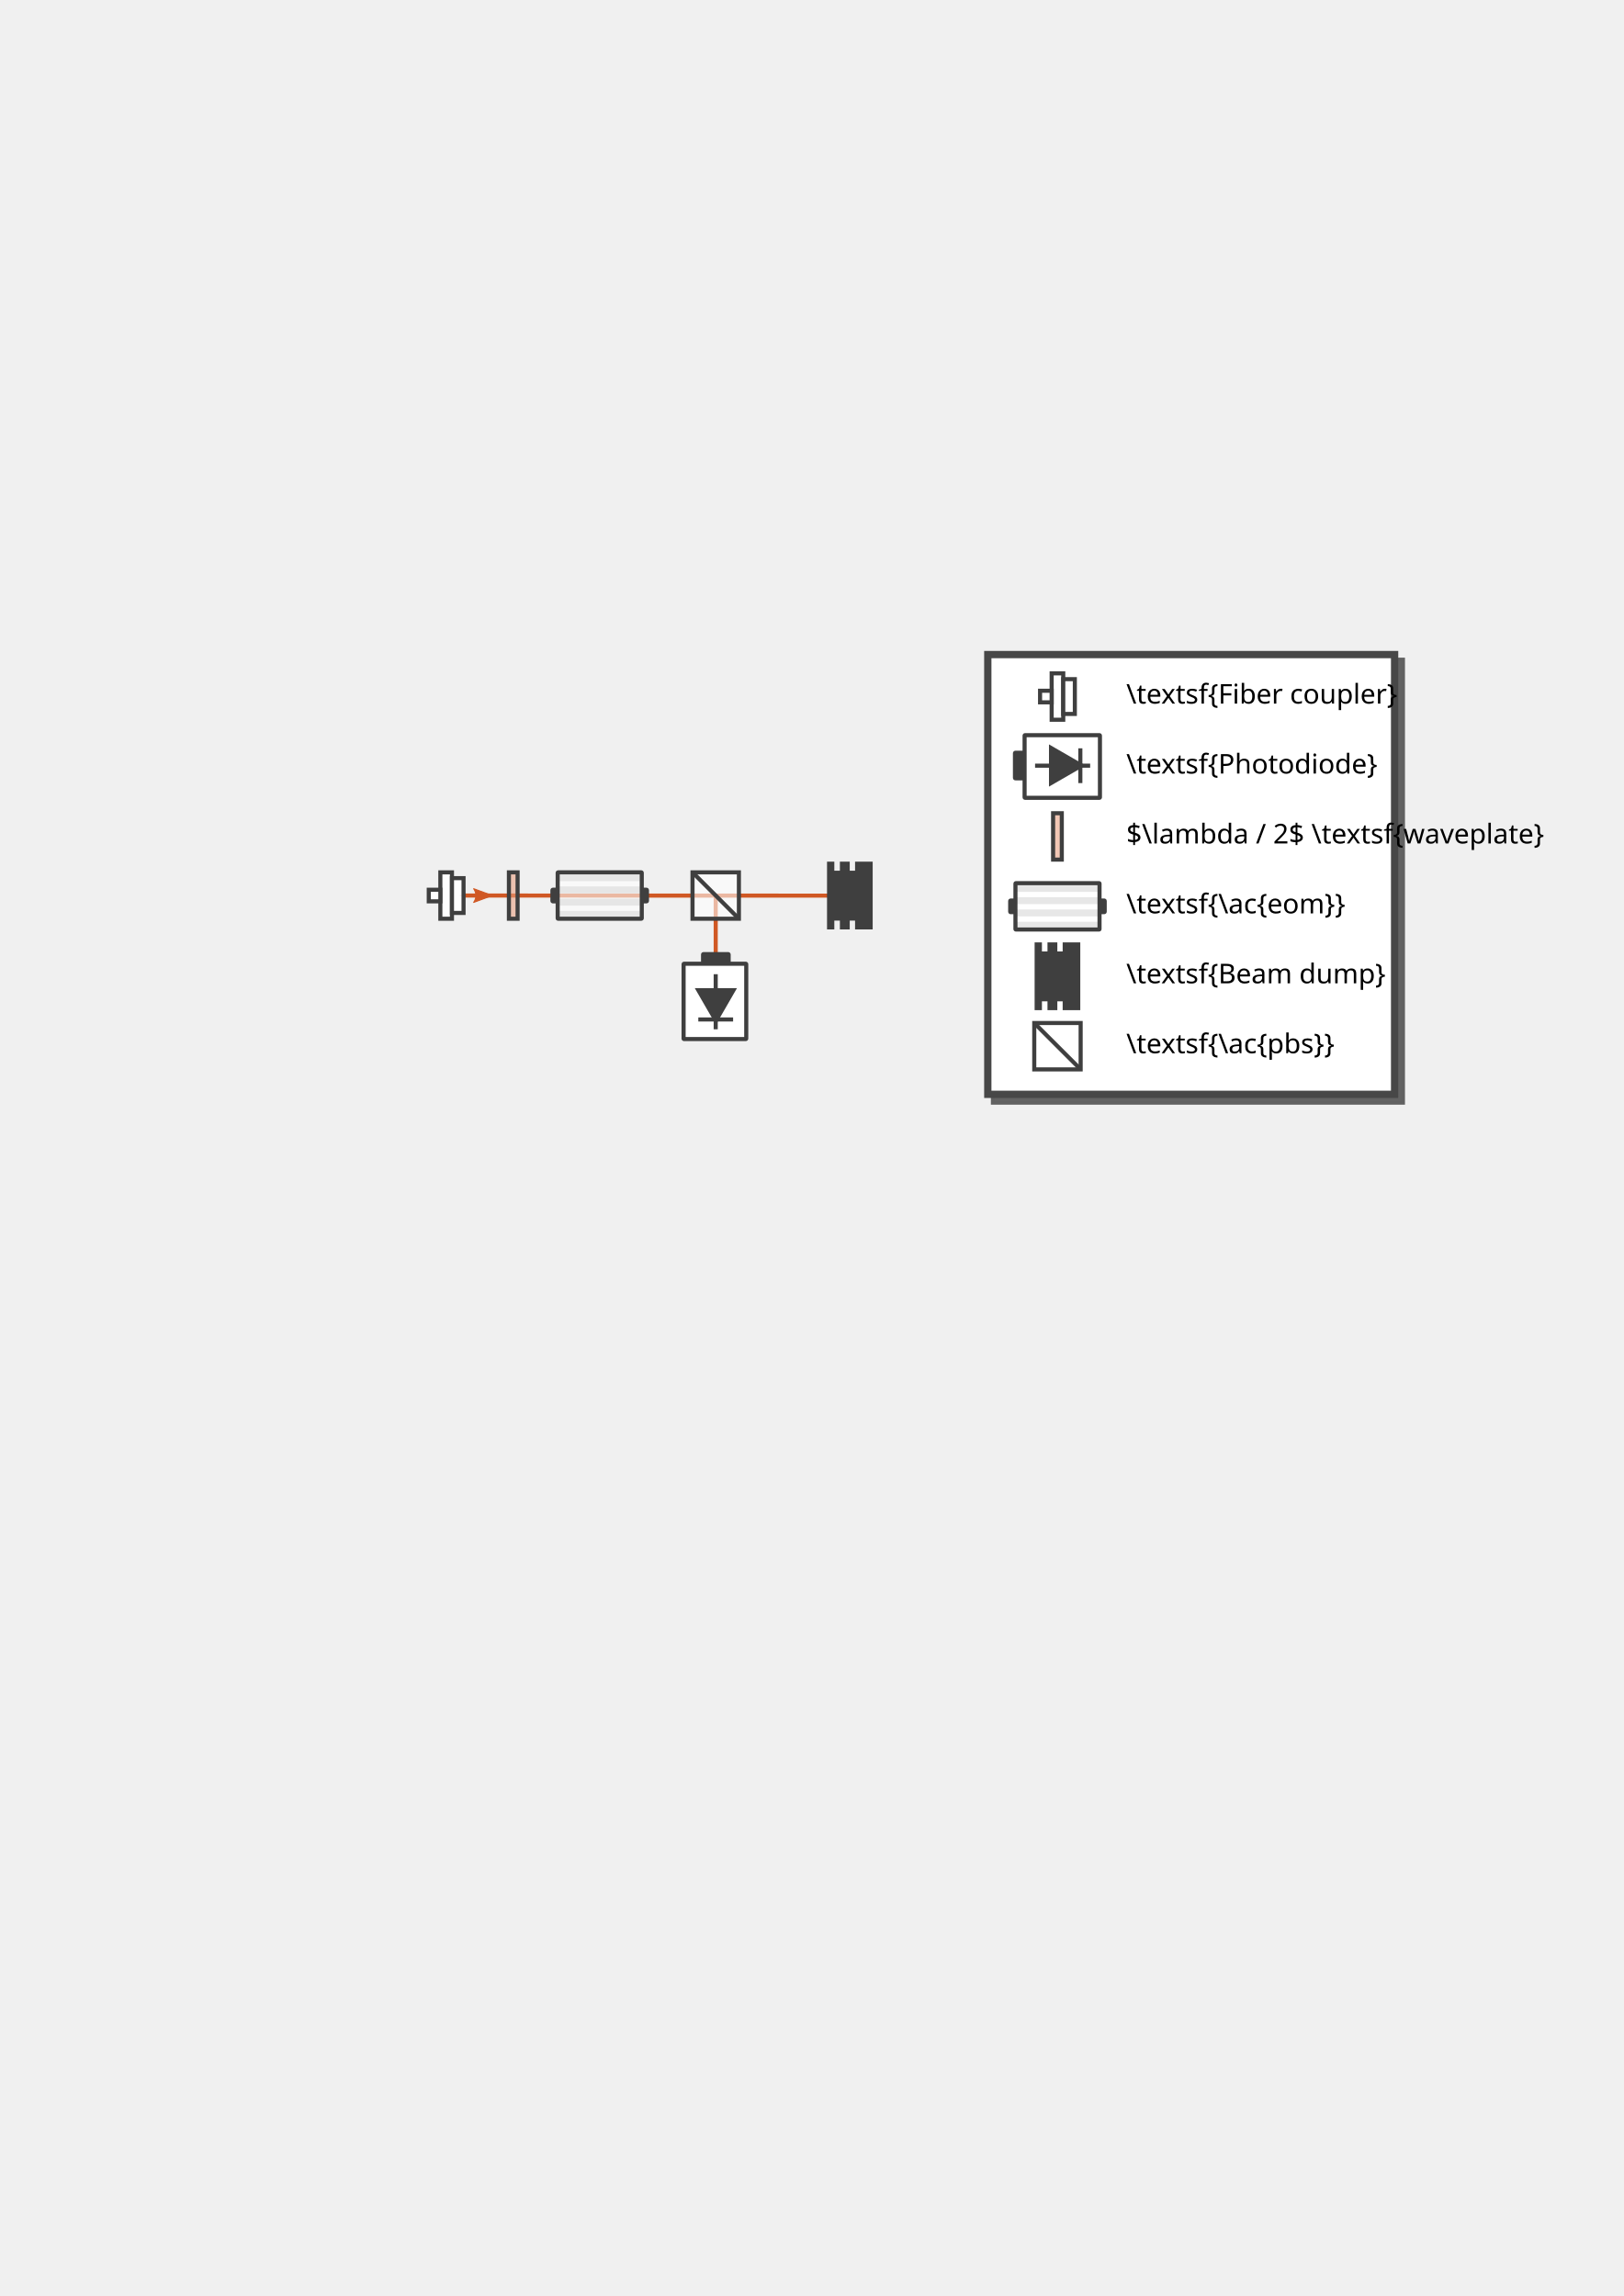
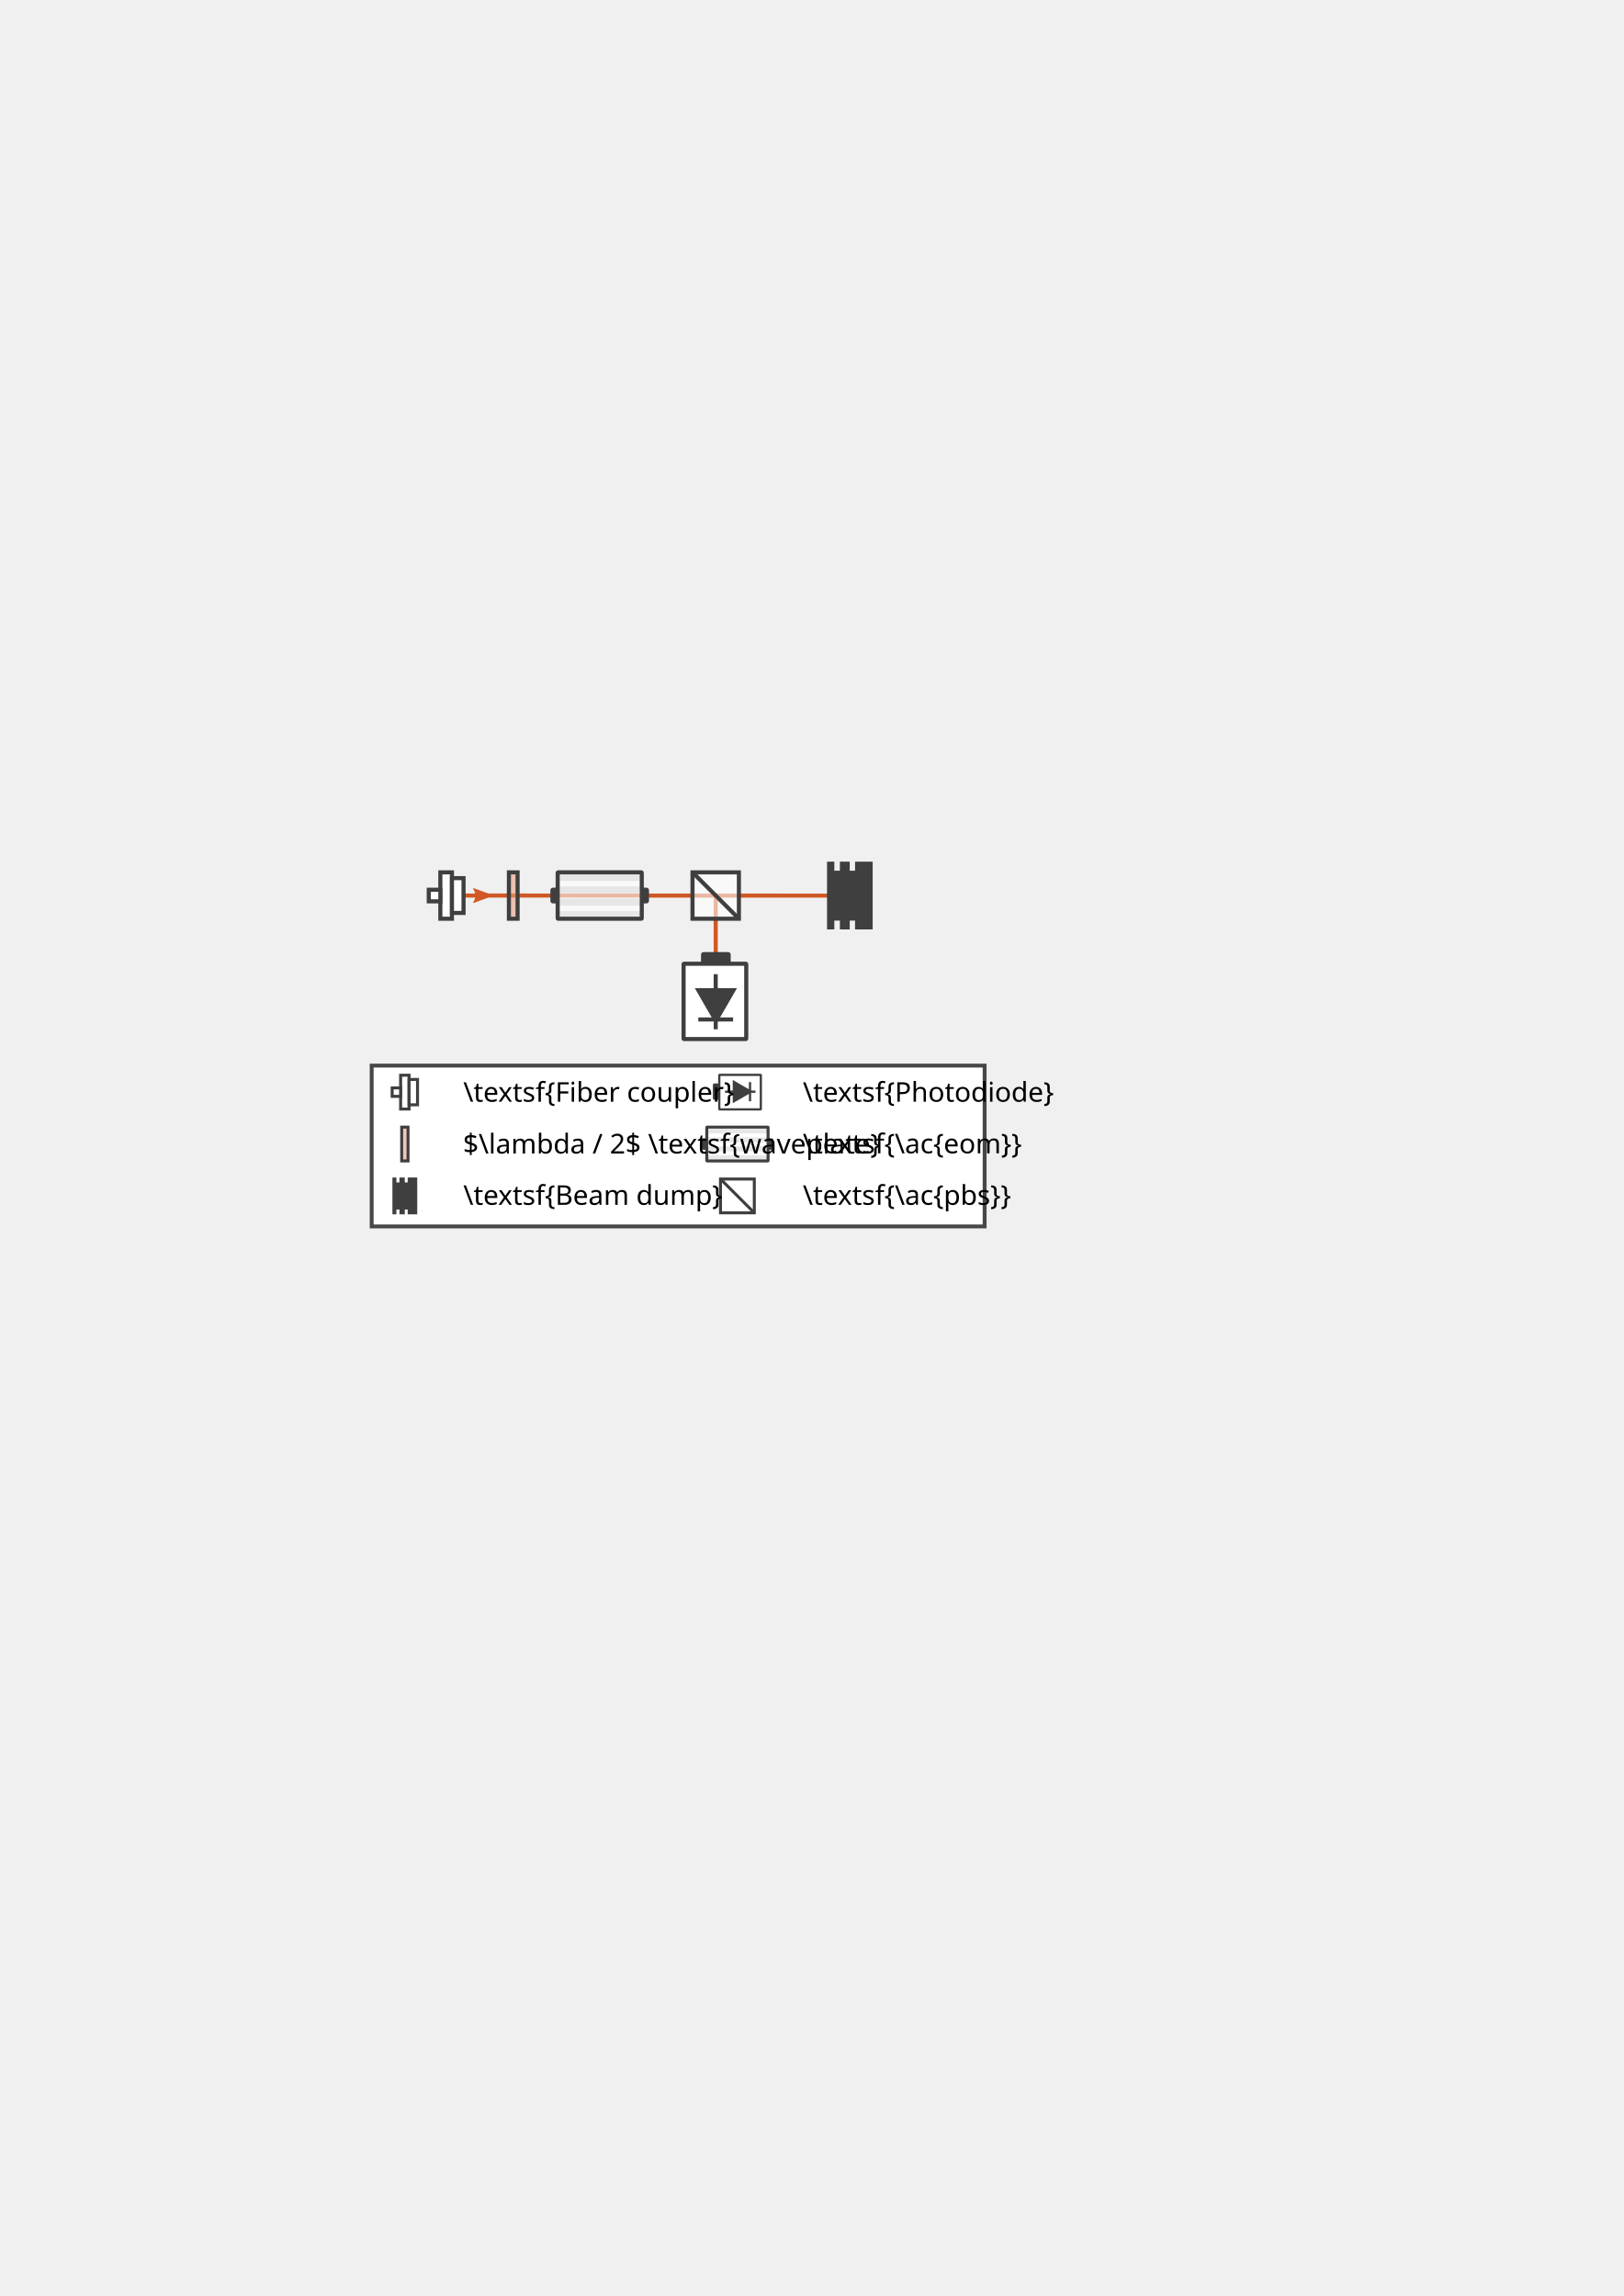
<svg xmlns="http://www.w3.org/2000/svg" width="210mm" height="297mm" viewBox="0 0 210 297" version="1.1" id="svg7896">
  <defs id="defs7890">
    <marker orient="auto" refY="0" refX="0" id="Arrow2Lstart" style="overflow:visible">
      <path id="path1680" style="fill:#d05824;fill-opacity:1;fill-rule:evenodd;stroke:#d05824;stroke-width:0.625;stroke-linejoin:round;stroke-opacity:1" d="M 8.719,4.034 -2.207,0.016 8.719,-4.002 c -1.745,2.372 -1.735,5.617 -6e-7,8.035 z" transform="matrix(1.1,0,0,1.1,1.1,0)" />
    </marker>
  </defs>
  <g id="layer1">
    <path style="fill:none;fill-opacity:1;stroke:#d05824;stroke-width:0.2;stroke-linecap:butt;stroke-linejoin:miter;stroke-miterlimit:4;stroke-dasharray:none;stroke-opacity:1;marker-start:url(#Arrow2Lstart)" d="M 63.401,115.847 H 59.476" id="path16035-9-8-5-5" />
-     <rect style="opacity:1;vector-effect:none;fill:#ffffff;fill-opacity:1;stroke:#474747;stroke-width:0.942;stroke-linecap:butt;stroke-linejoin:miter;stroke-miterlimit:4;stroke-dasharray:none;stroke-dashoffset:0;stroke-opacity:0.84;paint-order:normal" id="rect13165-2" width="52.615" height="56.885" x="128.625" y="85.541" rx="0" ry="0" />
-     <rect style="opacity:1;vector-effect:none;fill:#ffffff;fill-opacity:1;stroke:#474747;stroke-width:0.942;stroke-linecap:butt;stroke-linejoin:miter;stroke-miterlimit:4;stroke-dasharray:none;stroke-dashoffset:0;stroke-opacity:1;paint-order:normal" id="rect13165" width="52.615" height="56.885" x="127.756" y="84.672" rx="0" ry="0" />
+     <rect style="opacity:1;vector-effect:none;fill:#ffffff;fill-opacity:1;stroke:#474747;stroke-width:0.5;stroke-linecap:butt;stroke-linejoin:miter;stroke-miterlimit:4;stroke-dasharray:none;stroke-dashoffset:0;stroke-opacity:1;paint-order:normal" id="rect13165" width="79.275" height="20.804" x="48.071" y="137.841" rx="0" ry="0" />
    <path style="display:inline;fill:none;fill-opacity:1;stroke:#d05824;stroke-width:0.529;stroke-linecap:round;stroke-linejoin:miter;stroke-miterlimit:4;stroke-dasharray:none;stroke-opacity:1;enable-background:new" d="m 92.565,115.843 0,10.176" id="path4642-3" />
    <path style="display:inline;fill:none;fill-opacity:1;stroke:#d05824;stroke-width:0.529;stroke-linecap:round;stroke-linejoin:miter;stroke-miterlimit:4;stroke-dasharray:none;stroke-opacity:1;enable-background:new" d="m 59.943,115.843 49.362,0.012" id="path4642" />
    <g style="display:inline;opacity:1;enable-background:new" id="g3300" transform="matrix(0.2645833,0,0,0.2645833,55.35392,112.7439)">
      <g id="g3230" style="fill:none;stroke:#3f3f3f;stroke-width:2;stroke-miterlimit:4;stroke-dasharray:none;stroke-opacity:1">
        <linearGradient gradientTransform="matrix(-0.8,0,0,-0.8,-254.9407,-236.2836)" y2="-324.17" x2="-329.772" y1="-295.824" x1="-329.772" gradientUnits="userSpaceOnUse" id="XMLID_4_">
          <stop id="stop3233" style="stop-color:#FFFFFF" offset="0" />
          <stop id="stop3235" style="stop-color:#C4C4C4" offset="0.131" />
          <stop id="stop3237" style="stop-color:#5C5C5C" offset="0.375" />
          <stop id="stop3239" style="stop-color:#1A1A1A" offset="0.544" />
          <stop id="stop3241" style="stop-color:#000000" offset="0.624" />
          <stop id="stop3243" style="stop-color:#151515" offset="0.666" />
          <stop id="stop3245" style="stop-color:#4C4C4C" offset="0.753" />
          <stop id="stop3247" style="stop-color:#A2A2A2" offset="0.876" />
          <stop id="stop3249" style="stop-color:#FFFFFF" offset="1" />
        </linearGradient>
        <rect id="rect3251" height="22.677" width="5.668" y="0.375" x="6.042" style="fill:#ffffff;fill-opacity:0.922;stroke:#3f3f3f;stroke-width:2;stroke-miterlimit:4;stroke-dasharray:none;stroke-opacity:1" />
        <linearGradient gradientTransform="matrix(-0.8,0,0,-0.8,-254.9407,-236.2836)" y2="-320.627" x2="-336.857" y1="-299.366" x1="-336.857" gradientUnits="userSpaceOnUse" id="XMLID_5_">
          <stop id="stop3254" style="stop-color:#FFFFFF" offset="0" />
          <stop id="stop3256" style="stop-color:#C4C4C4" offset="0.131" />
          <stop id="stop3258" style="stop-color:#5C5C5C" offset="0.375" />
          <stop id="stop3260" style="stop-color:#1A1A1A" offset="0.544" />
          <stop id="stop3262" style="stop-color:#000000" offset="0.624" />
          <stop id="stop3264" style="stop-color:#151515" offset="0.666" />
          <stop id="stop3266" style="stop-color:#4C4C4C" offset="0.753" />
          <stop id="stop3268" style="stop-color:#A2A2A2" offset="0.876" />
          <stop id="stop3270" style="stop-color:#FFFFFF" offset="1" />
        </linearGradient>
        <rect id="rect3272" height="17.009" width="5.668" y="3.209" x="11.711" style="fill:#ffffff;fill-opacity:0.922;stroke:#3f3f3f;stroke-width:2;stroke-miterlimit:4;stroke-dasharray:none;stroke-opacity:1" />
        <linearGradient gradientTransform="matrix(-0.8,0,0,-0.8,-254.9407,-236.2836)" y2="-313.541" x2="-322.689" y1="-306.454" x1="-322.689" gradientUnits="userSpaceOnUse" id="XMLID_6_">
          <stop id="stop3275" style="stop-color:#FFFFFF" offset="0" />
          <stop id="stop3277" style="stop-color:#C4C4C4" offset="0.131" />
          <stop id="stop3279" style="stop-color:#5C5C5C" offset="0.375" />
          <stop id="stop3281" style="stop-color:#1A1A1A" offset="0.544" />
          <stop id="stop3283" style="stop-color:#000000" offset="0.624" />
          <stop id="stop3285" style="stop-color:#151515" offset="0.666" />
          <stop id="stop3287" style="stop-color:#4C4C4C" offset="0.753" />
          <stop id="stop3289" style="stop-color:#A2A2A2" offset="0.876" />
          <stop id="stop3291" style="stop-color:#FFFFFF" offset="1" />
        </linearGradient>
        <rect id="rect3293" height="5.669" width="5.668" y="8.879" x="0.375" style="fill:#ffffff;fill-opacity:0.922;stroke:#3f3f3f;stroke-width:2;stroke-miterlimit:4;stroke-dasharray:none;stroke-opacity:1" />
      </g>
    </g>
    <rect style="display:inline;opacity:1;fill:#e99f7f;fill-opacity:0.576;stroke:#3f3f3f;stroke-width:0.529;stroke-miterlimit:4;stroke-dasharray:none;stroke-opacity:1;enable-background:new" x="65.819" y="112.843" width="1.124" height="6" id="rect4051" />
    <g transform="matrix(-0.2645833,0,0,-0.2645833,170.9278,433.364)" style="display:inline;opacity:1;enable-background:new" id="g15606-5-2">
      <rect style="opacity:1;vector-effect:none;fill:#b4b4b4;fill-opacity:0.745;stroke:#b4b4b4;stroke-width:0;stroke-linecap:butt;stroke-linejoin:round;stroke-miterlimit:4;stroke-dasharray:none;stroke-dashoffset:0;stroke-opacity:0.745" id="rect8920" width="40.897" height="3.402" x="-373.216" y="-1192.55" transform="scale(-1)" />
      <rect style="display:inline;opacity:1;vector-effect:none;fill:#b4b4b4;fill-opacity:0.745;stroke:#b4b4b4;stroke-width:0;stroke-linecap:butt;stroke-linejoin:round;stroke-miterlimit:4;stroke-dasharray:none;stroke-dashoffset:0;stroke-opacity:0.745;enable-background:new" id="rect8920-8" width="40.897" height="3.402" x="-373.216" y="-1198.55" transform="scale(-1)" />
      <rect style="display:inline;opacity:1;vector-effect:none;fill:#b4b4b4;fill-opacity:0.745;stroke:#b4b4b4;stroke-width:0;stroke-linecap:butt;stroke-linejoin:round;stroke-miterlimit:4;stroke-dasharray:none;stroke-dashoffset:0;stroke-opacity:0.745;enable-background:new" id="rect8920-8-9" width="40.897" height="3.402" x="-373.216" y="-1204.55" transform="scale(-1)" />
      <rect style="display:inline;opacity:1;vector-effect:none;fill:#b4b4b4;fill-opacity:0.745;stroke:#b4b4b4;stroke-width:0;stroke-linecap:butt;stroke-linejoin:round;stroke-miterlimit:4;stroke-dasharray:none;stroke-dashoffset:0;stroke-opacity:0.745;enable-background:new" id="rect8920-8-9-7" width="40.897" height="3.402" x="-373.216" y="-1210.55" transform="scale(-1)" />
      <rect rx="0.2" style="fill:#ffffff;fill-opacity:0.576;stroke:#3f3f3f;stroke-width:2;stroke-miterlimit:4;stroke-dasharray:none;stroke-opacity:1" x="332.319" y="1188.74" width="41.101" height="22.678" id="rect4444-53-8-5" />
      <rect rx="0.2" y="1197.237" x="373.776" height="5.678" width="2.213" id="rect13756-5-4-5-1-3-9" style="display:inline;opacity:1;vector-effect:none;fill:#3f3f3f;fill-opacity:1;stroke:#3f3f3f;stroke-width:2;stroke-linecap:butt;stroke-linejoin:round;stroke-miterlimit:4;stroke-dasharray:none;stroke-dashoffset:0;stroke-opacity:1;enable-background:new" />
      <rect rx="0.2" y="-1202.915" x="-332.001" height="5.678" width="2.213" id="rect13756-5-4-5-1-3-9-2" style="display:inline;opacity:1;vector-effect:none;fill:#3f3f3f;fill-opacity:1;stroke:#3f3f3f;stroke-width:2;stroke-linecap:butt;stroke-linejoin:round;stroke-miterlimit:4;stroke-dasharray:none;stroke-dashoffset:0;stroke-opacity:1;enable-background:new" transform="scale(-1)" />
    </g>
    <g style="display:inline;opacity:1;fill:none;stroke:#3f3f3f;stroke-width:2;stroke-miterlimit:4;stroke-dasharray:none;stroke-opacity:1;enable-background:new" id="Layer_1" transform="matrix(0.2645833,0,0,0.2645833,89.46583,112.7439)">
      <rect style="fill:#ffffff;fill-opacity:0.576;stroke:#3f3f3f;stroke-width:2;stroke-miterlimit:4;stroke-dasharray:none;stroke-opacity:1" x="0.375" y="0.375" width="22.677" height="22.677" id="rect3167" />
      <line style="fill:none;stroke:#3f3f3f;stroke-width:2;stroke-miterlimit:4;stroke-dasharray:none;stroke-opacity:1" x1="0.375" y1="0.375" x2="23.052" y2="23.052" id="line3169" />
    </g>
    <g transform="matrix(0.2645833,0,0,0.2645833,19.65226,-211.8512)" style="display:inline;opacity:1;enable-background:new" id="g13791">
      <rect style="fill:#3f3f3f;fill-opacity:1;stroke:#3f3f3f;stroke-width:0.75;stroke-opacity:1" x="331.168" y="1226.765" width="19.463" height="23.642" id="rect3606" />
      <rect style="fill:#3f3f3f;fill-opacity:1;stroke:#3f3f3f;stroke-opacity:1" x="330.491" y="1222.464" width="2.57" height="32.131" id="rect3608" />
      <rect style="fill:#3f3f3f;fill-opacity:1;stroke:#3f3f3f;stroke-opacity:1" x="336.776" y="1222.464" width="3.815" height="32.131" id="rect3610" />
      <rect style="fill:#3f3f3f;fill-opacity:1;stroke:#3f3f3f;stroke-opacity:1" x="344.197" y="1222.464" width="7.61" height="32.131" id="rect3612" />
    </g>
    <g style="display:inline;opacity:1;enable-background:new" id="g13799" transform="matrix(-0.2645833,0,0,-0.2645833,285.4489,459.4039)">
      <rect rx="0.2" style="display:inline;opacity:1;fill:#ffffff;fill-opacity:1;stroke:#3f3f3f;stroke-width:2;stroke-miterlimit:4;stroke-dasharray:none;stroke-opacity:1;enable-background:new" x="714.086" y="1228.328" width="30.622" height="36.832" id="rect4444-5" />
      <line style="display:inline;opacity:1;fill:none;stroke:#3f3f3f;stroke-width:2;stroke-miterlimit:4;stroke-dasharray:none;stroke-opacity:1;enable-background:new" x1="729.01" y1="1233.108" x2="729.01" y2="1260.037" id="line4446-6" />
      <line style="display:inline;opacity:1;fill:none;stroke:#3f3f3f;stroke-width:2;stroke-miterlimit:4;stroke-dasharray:none;stroke-opacity:1;enable-background:new" x1="720.506" y1="1237.91" x2="737.514" y2="1237.91" id="line4448-2" />
      <polygon transform="rotate(90,-242.4606,983.1856)" style="display:inline;opacity:1;fill:#3f3f3f;fill-opacity:1;stroke:#3f3f3f;stroke-width:2;stroke-miterlimit:4;stroke-dasharray:none;stroke-opacity:1;enable-background:new" points="26.594,20.395 11.713,11.803 26.594,3.211 " id="polygon4450-9" />
      <rect rx="0.2" y="1265.683" x="722.683" height="4.186" width="12.51" id="rect13754" style="opacity:1;vector-effect:none;fill:#3f3f3f;fill-opacity:1;stroke:#3f3f3f;stroke-width:2;stroke-linecap:butt;stroke-linejoin:round;stroke-miterlimit:4;stroke-dasharray:none;stroke-dashoffset:0;stroke-opacity:1" />
    </g>
-     <g style="display:inline;opacity:1;enable-background:new" id="g3300-1" transform="matrix(0.2645833,0,0,0.2645833,134.4156,87.00271)">
+     <g style="display:inline;opacity:1;fill:none;stroke:#3f3f3f;stroke-width:2;stroke-miterlimit:4;stroke-dasharray:none;stroke-opacity:1;enable-background:new" id="Layer_1-8" transform="matrix(0.1928813,0,0,0.1928813,93.11177,152.4403)">
+       <rect style="fill:#ffffff;fill-opacity:0.576;stroke:#3f3f3f;stroke-width:2;stroke-miterlimit:4;stroke-dasharray:none;stroke-opacity:1" x="0.375" y="0.375" width="22.677" height="22.677" id="rect3167-8" />
+       <line style="fill:none;stroke:#3f3f3f;stroke-width:2;stroke-miterlimit:4;stroke-dasharray:none;stroke-opacity:1" x1="0.375" y1="0.375" x2="23.052" y2="23.052" id="line3169-4" />
+     </g>
+     <g transform="matrix(0.1436721,0,0,0.1436721,3.34686,-23.24234)" style="display:inline;opacity:1;enable-background:new" id="g13791-3">
+       <rect style="fill:#3f3f3f;fill-opacity:1;stroke:#3f3f3f;stroke-width:0.75;stroke-opacity:1" x="331.168" y="1226.765" width="19.463" height="23.642" id="rect3606-1" />
+       <rect style="fill:#3f3f3f;fill-opacity:1;stroke:#3f3f3f;stroke-opacity:1" x="330.491" y="1222.464" width="2.57" height="32.131" id="rect3608-4" />
+       <rect style="fill:#3f3f3f;fill-opacity:1;stroke:#3f3f3f;stroke-opacity:1" x="336.776" y="1222.464" width="3.815" height="32.131" id="rect3610-9" />
+       <rect style="fill:#3f3f3f;fill-opacity:1;stroke:#3f3f3f;stroke-opacity:1" x="344.197" y="1222.464" width="7.61" height="32.131" id="rect3612-2" />
+     </g>
+     <text xml:space="preserve" style="font-style:normal;font-weight:normal;font-size:10.583px;line-height:1.25;font-family:sans-serif;letter-spacing:0px;word-spacing:0px;fill:#000000;fill-opacity:1;stroke:none;stroke-width:0.265" x="103.831" y="155.855" id="text13069-6">
+       <tspan id="tspan13067-4" x="103.831" y="155.855" style="font-size:3.528px;stroke-width:0.265">\textsf{\ac{pbs}}</tspan>
+     </text>
+     <text xml:space="preserve" style="font-style:normal;font-weight:normal;font-size:10.583px;line-height:1.25;font-family:sans-serif;letter-spacing:0px;word-spacing:0px;fill:#000000;fill-opacity:1;stroke:none;stroke-width:0.265" x="59.918" y="155.855" id="text13069-6-9">
+       <tspan id="tspan13067-4-5" x="59.918" y="155.855" style="font-size:3.528px;stroke-width:0.265">\textsf{Beam dump}</tspan>
+     </text>
+     <rect style="display:inline;opacity:1;fill:#e99f7f;fill-opacity:0.576;stroke:#3f3f3f;stroke-width:0.386;stroke-miterlimit:4;stroke-dasharray:none;stroke-opacity:1;enable-background:new" x="51.951" y="145.799" width="0.82" height="4.374" id="rect4051-4" />
+     <g transform="matrix(-0.1928844,0,0,-0.1928844,163.4377,379.4628)" style="display:inline;opacity:1;enable-background:new" id="g15606-5-2-7">
+       <rect style="opacity:1;vector-effect:none;fill:#b4b4b4;fill-opacity:0.745;stroke:#b4b4b4;stroke-width:0;stroke-linecap:butt;stroke-linejoin:round;stroke-miterlimit:4;stroke-dasharray:none;stroke-dashoffset:0;stroke-opacity:0.745" id="rect8920-4" width="40.897" height="3.402" x="-373.216" y="-1192.55" transform="scale(-1)" />
+       <rect style="display:inline;opacity:1;vector-effect:none;fill:#b4b4b4;fill-opacity:0.745;stroke:#b4b4b4;stroke-width:0;stroke-linecap:butt;stroke-linejoin:round;stroke-miterlimit:4;stroke-dasharray:none;stroke-dashoffset:0;stroke-opacity:0.745;enable-background:new" id="rect8920-8-4" width="40.897" height="3.402" x="-373.216" y="-1198.55" transform="scale(-1)" />
+       <rect style="display:inline;opacity:1;vector-effect:none;fill:#b4b4b4;fill-opacity:0.745;stroke:#b4b4b4;stroke-width:0;stroke-linecap:butt;stroke-linejoin:round;stroke-miterlimit:4;stroke-dasharray:none;stroke-dashoffset:0;stroke-opacity:0.745;enable-background:new" id="rect8920-8-9-3" width="40.897" height="3.402" x="-373.216" y="-1204.55" transform="scale(-1)" />
+       <rect style="display:inline;opacity:1;vector-effect:none;fill:#b4b4b4;fill-opacity:0.745;stroke:#b4b4b4;stroke-width:0;stroke-linecap:butt;stroke-linejoin:round;stroke-miterlimit:4;stroke-dasharray:none;stroke-dashoffset:0;stroke-opacity:0.745;enable-background:new" id="rect8920-8-9-7-0" width="40.897" height="3.402" x="-373.216" y="-1210.55" transform="scale(-1)" />
+       <rect rx="0.2" style="fill:#ffffff;fill-opacity:0.576;stroke:#3f3f3f;stroke-width:2;stroke-miterlimit:4;stroke-dasharray:none;stroke-opacity:1" x="332.319" y="1188.74" width="41.101" height="22.678" id="rect4444-53-8-5-7" />
+       <rect rx="0.2" y="1197.237" x="373.776" height="5.678" width="2.213" id="rect13756-5-4-5-1-3-9-8" style="display:inline;opacity:1;vector-effect:none;fill:#3f3f3f;fill-opacity:1;stroke:#3f3f3f;stroke-width:2;stroke-linecap:butt;stroke-linejoin:round;stroke-miterlimit:4;stroke-dasharray:none;stroke-dashoffset:0;stroke-opacity:1;enable-background:new" />
+       <rect rx="0.2" y="-1202.915" x="-332.001" height="5.678" width="2.213" id="rect13756-5-4-5-1-3-9-2-6" style="display:inline;opacity:1;vector-effect:none;fill:#3f3f3f;fill-opacity:1;stroke:#3f3f3f;stroke-width:2;stroke-linecap:butt;stroke-linejoin:round;stroke-miterlimit:4;stroke-dasharray:none;stroke-dashoffset:0;stroke-opacity:1;enable-background:new" transform="scale(-1)" />
+     </g>
+     <text xml:space="preserve" style="font-style:normal;font-weight:normal;font-size:10.583px;line-height:1.25;font-family:sans-serif;letter-spacing:0px;word-spacing:0px;fill:#000000;fill-opacity:1;stroke:none;stroke-width:0.265" x="103.831" y="149.184" id="text13069-6-9-0">
+       <tspan id="tspan13067-4-5-4" x="103.831" y="149.184" style="font-size:3.528px;stroke-width:0.265">\textsf{\ac{eom}}</tspan>
+     </text>
+     <text xml:space="preserve" style="font-style:normal;font-weight:normal;font-size:10.583px;line-height:1.25;font-family:sans-serif;letter-spacing:0px;word-spacing:0px;fill:#000000;fill-opacity:1;stroke:none;stroke-width:0.265" x="59.88" y="149.212" id="text13069-6-9-0-8">
+       <tspan id="tspan13067-4-5-4-7" x="59.88" y="149.212" style="font-size:3.528px;stroke-width:0.265">$\lambda / 2$ \textsf{waveplate}</tspan>
+     </text>
+     <g style="display:inline;opacity:1;enable-background:new" id="g3300-1" transform="matrix(0.1928813,0,0,0.1928813,50.64824,139.0134)">
      <g id="g3230-9" style="fill:none;stroke:#3f3f3f;stroke-width:2;stroke-miterlimit:4;stroke-dasharray:none;stroke-opacity:1">
        <linearGradient gradientTransform="matrix(-0.8,0,0,-0.8,-254.9407,-236.2836)" y2="-324.17" x2="-329.772" y1="-295.824" x1="-329.772" gradientUnits="userSpaceOnUse" id="linearGradient9312">
          <stop id="stop3233-4" style="stop-color:#FFFFFF" offset="0" />
          <stop id="stop3235-7" style="stop-color:#C4C4C4" offset="0.131" />
          <stop id="stop3237-8" style="stop-color:#5C5C5C" offset="0.375" />
          <stop id="stop3239-4" style="stop-color:#1A1A1A" offset="0.544" />
          <stop id="stop3241-5" style="stop-color:#000000" offset="0.624" />
          <stop id="stop3243-0" style="stop-color:#151515" offset="0.666" />
          <stop id="stop3245-3" style="stop-color:#4C4C4C" offset="0.753" />
          <stop id="stop3247-6" style="stop-color:#A2A2A2" offset="0.876" />
          <stop id="stop3249-1" style="stop-color:#FFFFFF" offset="1" />
        </linearGradient>
        <rect id="rect3251-0" height="22.677" width="5.668" y="0.375" x="6.042" style="fill:#ffffff;fill-opacity:0.922;stroke:#3f3f3f;stroke-width:2;stroke-miterlimit:4;stroke-dasharray:none;stroke-opacity:1" />
        <linearGradient gradientTransform="matrix(-0.8,0,0,-0.8,-254.9407,-236.2836)" y2="-320.627" x2="-336.857" y1="-299.366" x1="-336.857" gradientUnits="userSpaceOnUse" id="linearGradient9324">
          <stop id="stop3254-6" style="stop-color:#FFFFFF" offset="0" />
          <stop id="stop3256-3" style="stop-color:#C4C4C4" offset="0.131" />
          <stop id="stop3258-2" style="stop-color:#5C5C5C" offset="0.375" />
          <stop id="stop3260-0" style="stop-color:#1A1A1A" offset="0.544" />
          <stop id="stop3262-6" style="stop-color:#000000" offset="0.624" />
          <stop id="stop3264-1" style="stop-color:#151515" offset="0.666" />
          <stop id="stop3266-5" style="stop-color:#4C4C4C" offset="0.753" />
          <stop id="stop3268-5" style="stop-color:#A2A2A2" offset="0.876" />
          <stop id="stop3270-4" style="stop-color:#FFFFFF" offset="1" />
        </linearGradient>
        <rect id="rect3272-7" height="17.009" width="5.668" y="3.209" x="11.711" style="fill:#ffffff;fill-opacity:0.922;stroke:#3f3f3f;stroke-width:2;stroke-miterlimit:4;stroke-dasharray:none;stroke-opacity:1" />
        <linearGradient gradientTransform="matrix(-0.8,0,0,-0.8,-254.9407,-236.2836)" y2="-313.541" x2="-322.689" y1="-306.454" x1="-322.689" gradientUnits="userSpaceOnUse" id="linearGradient9336">
          <stop id="stop3275-6" style="stop-color:#FFFFFF" offset="0" />
          <stop id="stop3277-5" style="stop-color:#C4C4C4" offset="0.131" />
          <stop id="stop3279-6" style="stop-color:#5C5C5C" offset="0.375" />
          <stop id="stop3281-9" style="stop-color:#1A1A1A" offset="0.544" />
          <stop id="stop3283-3" style="stop-color:#000000" offset="0.624" />
          <stop id="stop3285-7" style="stop-color:#151515" offset="0.666" />
          <stop id="stop3287-4" style="stop-color:#4C4C4C" offset="0.753" />
          <stop id="stop3289-5" style="stop-color:#A2A2A2" offset="0.876" />
          <stop id="stop3291-2" style="stop-color:#FFFFFF" offset="1" />
        </linearGradient>
        <rect id="rect3293-5" height="5.669" width="5.668" y="8.879" x="0.375" style="fill:#ffffff;fill-opacity:0.922;stroke:#3f3f3f;stroke-width:2;stroke-miterlimit:4;stroke-dasharray:none;stroke-opacity:1" />
      </g>
    </g>
-     <rect style="display:inline;opacity:1;fill:#e99f7f;fill-opacity:0.576;stroke:#3f3f3f;stroke-width:0.529;stroke-miterlimit:4;stroke-dasharray:none;stroke-opacity:1;enable-background:new" x="136.202" y="105.194" width="1.124" height="6" id="rect4051-4" />
-     <g transform="matrix(-0.2645833,0,0,-0.2645833,230.1327,434.7609)" style="display:inline;opacity:1;enable-background:new" id="g15606-5-2-7">
-       <rect style="opacity:1;vector-effect:none;fill:#b4b4b4;fill-opacity:0.745;stroke:#b4b4b4;stroke-width:0;stroke-linecap:butt;stroke-linejoin:round;stroke-miterlimit:4;stroke-dasharray:none;stroke-dashoffset:0;stroke-opacity:0.745" id="rect8920-4" width="40.897" height="3.402" x="-373.216" y="-1192.55" transform="scale(-1)" />
-       <rect style="display:inline;opacity:1;vector-effect:none;fill:#b4b4b4;fill-opacity:0.745;stroke:#b4b4b4;stroke-width:0;stroke-linecap:butt;stroke-linejoin:round;stroke-miterlimit:4;stroke-dasharray:none;stroke-dashoffset:0;stroke-opacity:0.745;enable-background:new" id="rect8920-8-4" width="40.897" height="3.402" x="-373.216" y="-1198.55" transform="scale(-1)" />
-       <rect style="display:inline;opacity:1;vector-effect:none;fill:#b4b4b4;fill-opacity:0.745;stroke:#b4b4b4;stroke-width:0;stroke-linecap:butt;stroke-linejoin:round;stroke-miterlimit:4;stroke-dasharray:none;stroke-dashoffset:0;stroke-opacity:0.745;enable-background:new" id="rect8920-8-9-3" width="40.897" height="3.402" x="-373.216" y="-1204.55" transform="scale(-1)" />
-       <rect style="display:inline;opacity:1;vector-effect:none;fill:#b4b4b4;fill-opacity:0.745;stroke:#b4b4b4;stroke-width:0;stroke-linecap:butt;stroke-linejoin:round;stroke-miterlimit:4;stroke-dasharray:none;stroke-dashoffset:0;stroke-opacity:0.745;enable-background:new" id="rect8920-8-9-7-0" width="40.897" height="3.402" x="-373.216" y="-1210.55" transform="scale(-1)" />
-       <rect rx="0.2" style="fill:#ffffff;fill-opacity:0.576;stroke:#3f3f3f;stroke-width:2;stroke-miterlimit:4;stroke-dasharray:none;stroke-opacity:1" x="332.319" y="1188.74" width="41.101" height="22.678" id="rect4444-53-8-5-7" />
-       <rect rx="0.2" y="1197.237" x="373.776" height="5.678" width="2.213" id="rect13756-5-4-5-1-3-9-8" style="display:inline;opacity:1;vector-effect:none;fill:#3f3f3f;fill-opacity:1;stroke:#3f3f3f;stroke-width:2;stroke-linecap:butt;stroke-linejoin:round;stroke-miterlimit:4;stroke-dasharray:none;stroke-dashoffset:0;stroke-opacity:1;enable-background:new" />
-       <rect rx="0.2" y="-1202.915" x="-332.001" height="5.678" width="2.213" id="rect13756-5-4-5-1-3-9-2-6" style="display:inline;opacity:1;vector-effect:none;fill:#3f3f3f;fill-opacity:1;stroke:#3f3f3f;stroke-width:2;stroke-linecap:butt;stroke-linejoin:round;stroke-miterlimit:4;stroke-dasharray:none;stroke-dashoffset:0;stroke-opacity:1;enable-background:new" transform="scale(-1)" />
-     </g>
-     <g style="display:inline;opacity:1;fill:none;stroke:#3f3f3f;stroke-width:2;stroke-miterlimit:4;stroke-dasharray:none;stroke-opacity:1;enable-background:new" id="Layer_1-8" transform="matrix(0.2645833,0,0,0.2645833,133.6651,132.2329)">
-       <rect style="fill:#ffffff;fill-opacity:0.576;stroke:#3f3f3f;stroke-width:2;stroke-miterlimit:4;stroke-dasharray:none;stroke-opacity:1" x="0.375" y="0.375" width="22.677" height="22.677" id="rect3167-8" />
-       <line style="fill:none;stroke:#3f3f3f;stroke-width:2;stroke-miterlimit:4;stroke-dasharray:none;stroke-opacity:1" x1="0.375" y1="0.375" x2="23.052" y2="23.052" id="line3169-4" />
-     </g>
-     <g transform="matrix(0.2645833,0,0,0.2645833,46.50196,-201.4082)" style="display:inline;opacity:1;enable-background:new" id="g13791-3">
-       <rect style="fill:#3f3f3f;fill-opacity:1;stroke:#3f3f3f;stroke-width:0.75;stroke-opacity:1" x="331.168" y="1226.765" width="19.463" height="23.642" id="rect3606-1" />
-       <rect style="fill:#3f3f3f;fill-opacity:1;stroke:#3f3f3f;stroke-opacity:1" x="330.491" y="1222.464" width="2.57" height="32.131" id="rect3608-4" />
-       <rect style="fill:#3f3f3f;fill-opacity:1;stroke:#3f3f3f;stroke-opacity:1" x="336.776" y="1222.464" width="3.815" height="32.131" id="rect3610-9" />
-       <rect style="fill:#3f3f3f;fill-opacity:1;stroke:#3f3f3f;stroke-opacity:1" x="344.197" y="1222.464" width="7.61" height="32.131" id="rect3612-2" />
-     </g>
-     <g style="display:inline;opacity:1;enable-background:new" id="g13799-0" transform="matrix(0,0.2645833,-0.2645833,0,467.2549,-93.83844)">
+     <g style="display:inline;opacity:1;enable-background:new" id="g13799-0" transform="matrix(0,0.1459147,-0.1459147,0,277.6329,34.84311)">
      <rect rx="0.2" style="display:inline;opacity:1;fill:#ffffff;fill-opacity:0.576;stroke:#3f3f3f;stroke-width:2;stroke-miterlimit:4;stroke-dasharray:none;stroke-opacity:1;enable-background:new" x="714.086" y="1228.328" width="30.622" height="36.832" id="rect4444-5-6" />
      <line style="display:inline;opacity:1;fill:none;stroke:#3f3f3f;stroke-width:2;stroke-miterlimit:4;stroke-dasharray:none;stroke-opacity:1;enable-background:new" x1="729.01" y1="1233.108" x2="729.01" y2="1260.037" id="line4446-6-8" />
      <line style="display:inline;opacity:1;fill:none;stroke:#3f3f3f;stroke-width:2;stroke-miterlimit:4;stroke-dasharray:none;stroke-opacity:1;enable-background:new" x1="720.506" y1="1237.91" x2="737.514" y2="1237.91" id="line4448-2-9" />
-       <polygon transform="rotate(90,-242.4606,983.1856)" style="display:inline;opacity:1;fill:#3f3f3f;fill-opacity:1;stroke:#3f3f3f;stroke-width:2;stroke-miterlimit:4;stroke-dasharray:none;stroke-opacity:1;enable-background:new" points="26.594,3.211 26.594,20.395 11.713,11.803 " id="polygon4450-9-2" />
+       <polygon transform="rotate(90,-242.4606,983.1856)" style="display:inline;opacity:1;fill:#3f3f3f;fill-opacity:1;stroke:#3f3f3f;stroke-width:2;stroke-miterlimit:4;stroke-dasharray:none;stroke-opacity:1;enable-background:new" points="11.713,11.803 26.594,3.211 26.594,20.395 " id="polygon4450-9-2" />
      <rect rx="0.2" y="1265.683" x="722.683" height="4.186" width="12.51" id="rect13754-6" style="opacity:1;vector-effect:none;fill:#3f3f3f;fill-opacity:1;stroke:#3f3f3f;stroke-width:2;stroke-linecap:butt;stroke-linejoin:round;stroke-miterlimit:4;stroke-dasharray:none;stroke-dashoffset:0;stroke-opacity:1" />
    </g>
-     <text xml:space="preserve" style="font-style:normal;font-weight:normal;font-size:10.583px;line-height:1.25;font-family:sans-serif;letter-spacing:0px;word-spacing:0px;fill:#000000;fill-opacity:1;stroke:none;stroke-width:0.265" x="145.673" y="91.014" id="text13069">
-       <tspan id="tspan13067" x="145.673" y="91.014" style="font-size:3.528px;stroke-width:0.265">\textsf{Fiber coupler}</tspan>
+     <text xml:space="preserve" style="font-style:normal;font-weight:normal;font-size:10.583px;line-height:1.25;font-family:sans-serif;letter-spacing:0px;word-spacing:0px;fill:#000000;fill-opacity:1;stroke:none;stroke-width:0.265" x="59.918" y="142.514" id="text13069">
+       <tspan id="tspan13067" x="59.918" y="142.514" style="font-size:3.528px;stroke-width:0.265">\textsf{Fiber coupler}</tspan>
    </text>
-     <text xml:space="preserve" style="font-style:normal;font-weight:normal;font-size:10.583px;line-height:1.25;font-family:sans-serif;letter-spacing:0px;word-spacing:0px;fill:#000000;fill-opacity:1;stroke:none;stroke-width:0.265" x="145.673" y="136.244" id="text13069-6">
-       <tspan id="tspan13067-4" x="145.673" y="136.244" style="font-size:3.528px;stroke-width:0.265">\textsf{\ac{pbs}}</tspan>
-     </text>
-     <text xml:space="preserve" style="font-style:normal;font-weight:normal;font-size:10.583px;line-height:1.25;font-family:sans-serif;letter-spacing:0px;word-spacing:0px;fill:#000000;fill-opacity:1;stroke:none;stroke-width:0.265" x="145.673" y="127.198" id="text13069-6-9">
-       <tspan id="tspan13067-4-5" x="145.673" y="127.198" style="font-size:3.528px;stroke-width:0.265">\textsf{Beam dump}</tspan>
-     </text>
-     <text xml:space="preserve" style="font-style:normal;font-weight:normal;font-size:10.583px;line-height:1.25;font-family:sans-serif;letter-spacing:0px;word-spacing:0px;fill:#000000;fill-opacity:1;stroke:none;stroke-width:0.265" x="145.673" y="118.152" id="text13069-6-9-0">
-       <tspan id="tspan13067-4-5-4" x="145.673" y="118.152" style="font-size:3.528px;stroke-width:0.265">\textsf{\ac{eom}}</tspan>
-     </text>
-     <text xml:space="preserve" style="font-style:normal;font-weight:normal;font-size:10.583px;line-height:1.25;font-family:sans-serif;letter-spacing:0px;word-spacing:0px;fill:#000000;fill-opacity:1;stroke:none;stroke-width:0.265" x="145.673" y="109.106" id="text13069-6-9-0-8">
-       <tspan id="tspan13067-4-5-4-7" x="145.673" y="109.106" style="font-size:3.528px;stroke-width:0.265">$\lambda / 2$ \textsf{waveplate}</tspan>
-     </text>
-     <text xml:space="preserve" style="font-style:normal;font-weight:normal;font-size:10.583px;line-height:1.25;font-family:sans-serif;letter-spacing:0px;word-spacing:0px;fill:#000000;fill-opacity:1;stroke:none;stroke-width:0.265" x="145.673" y="100.06" id="text13069-6-9-0-8-1">
-       <tspan id="tspan13067-4-5-4-7-7" x="145.673" y="100.06" style="font-size:3.528px;stroke-width:0.265">\textsf{Photodiode}</tspan>
+     <text xml:space="preserve" style="font-style:normal;font-weight:normal;font-size:10.583px;line-height:1.25;font-family:sans-serif;letter-spacing:0px;word-spacing:0px;fill:#000000;fill-opacity:1;stroke:none;stroke-width:0.265" x="103.831" y="142.514" id="text13069-6-9-0-8-1">
+       <tspan id="tspan13067-4-5-4-7-7" x="103.831" y="142.514" style="font-size:3.528px;stroke-width:0.265">\textsf{Photodiode}</tspan>
    </text>
  </g>
</svg>
